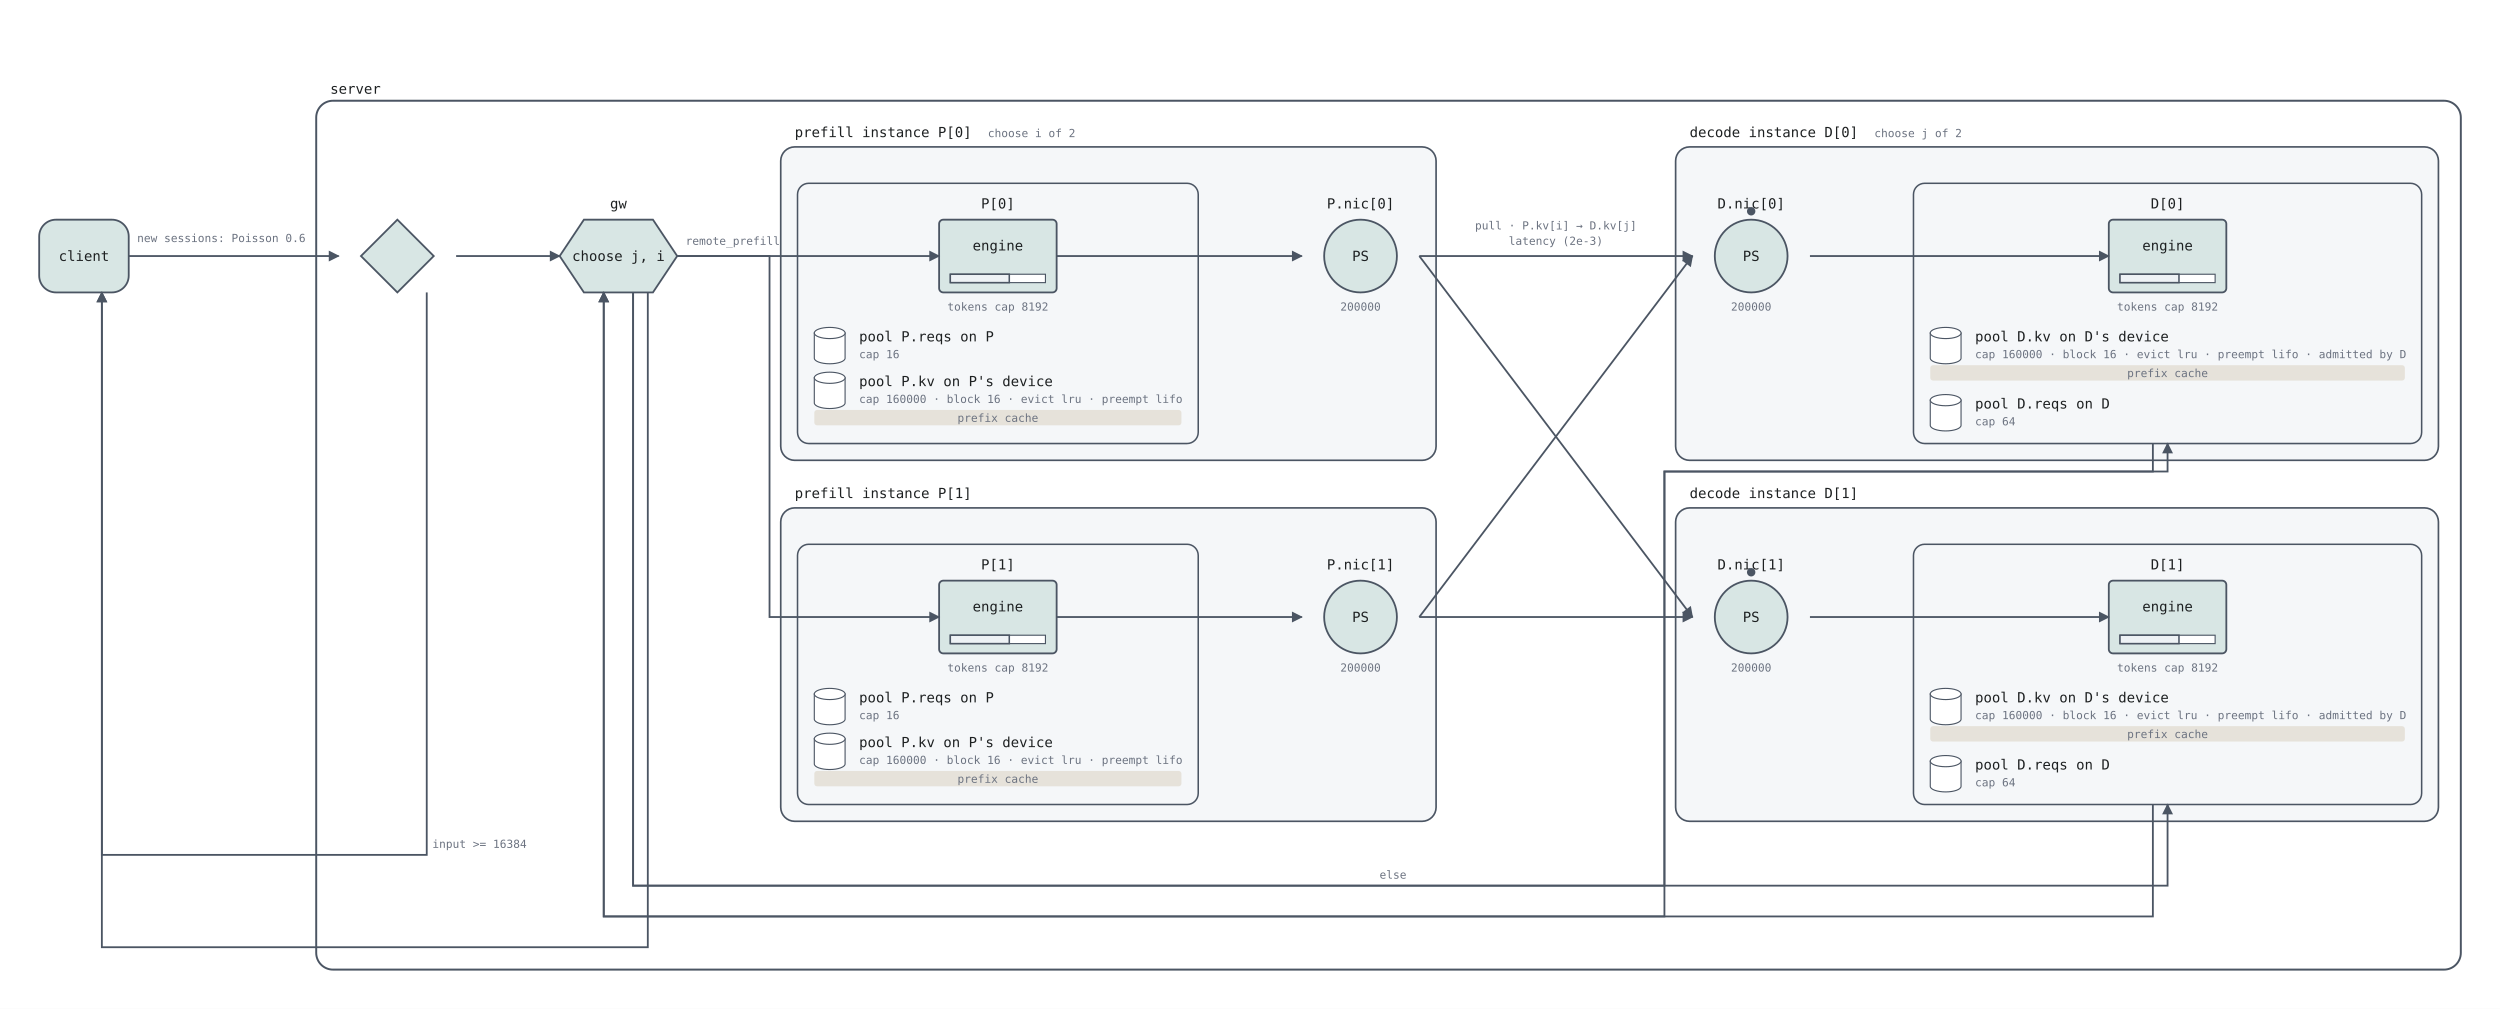
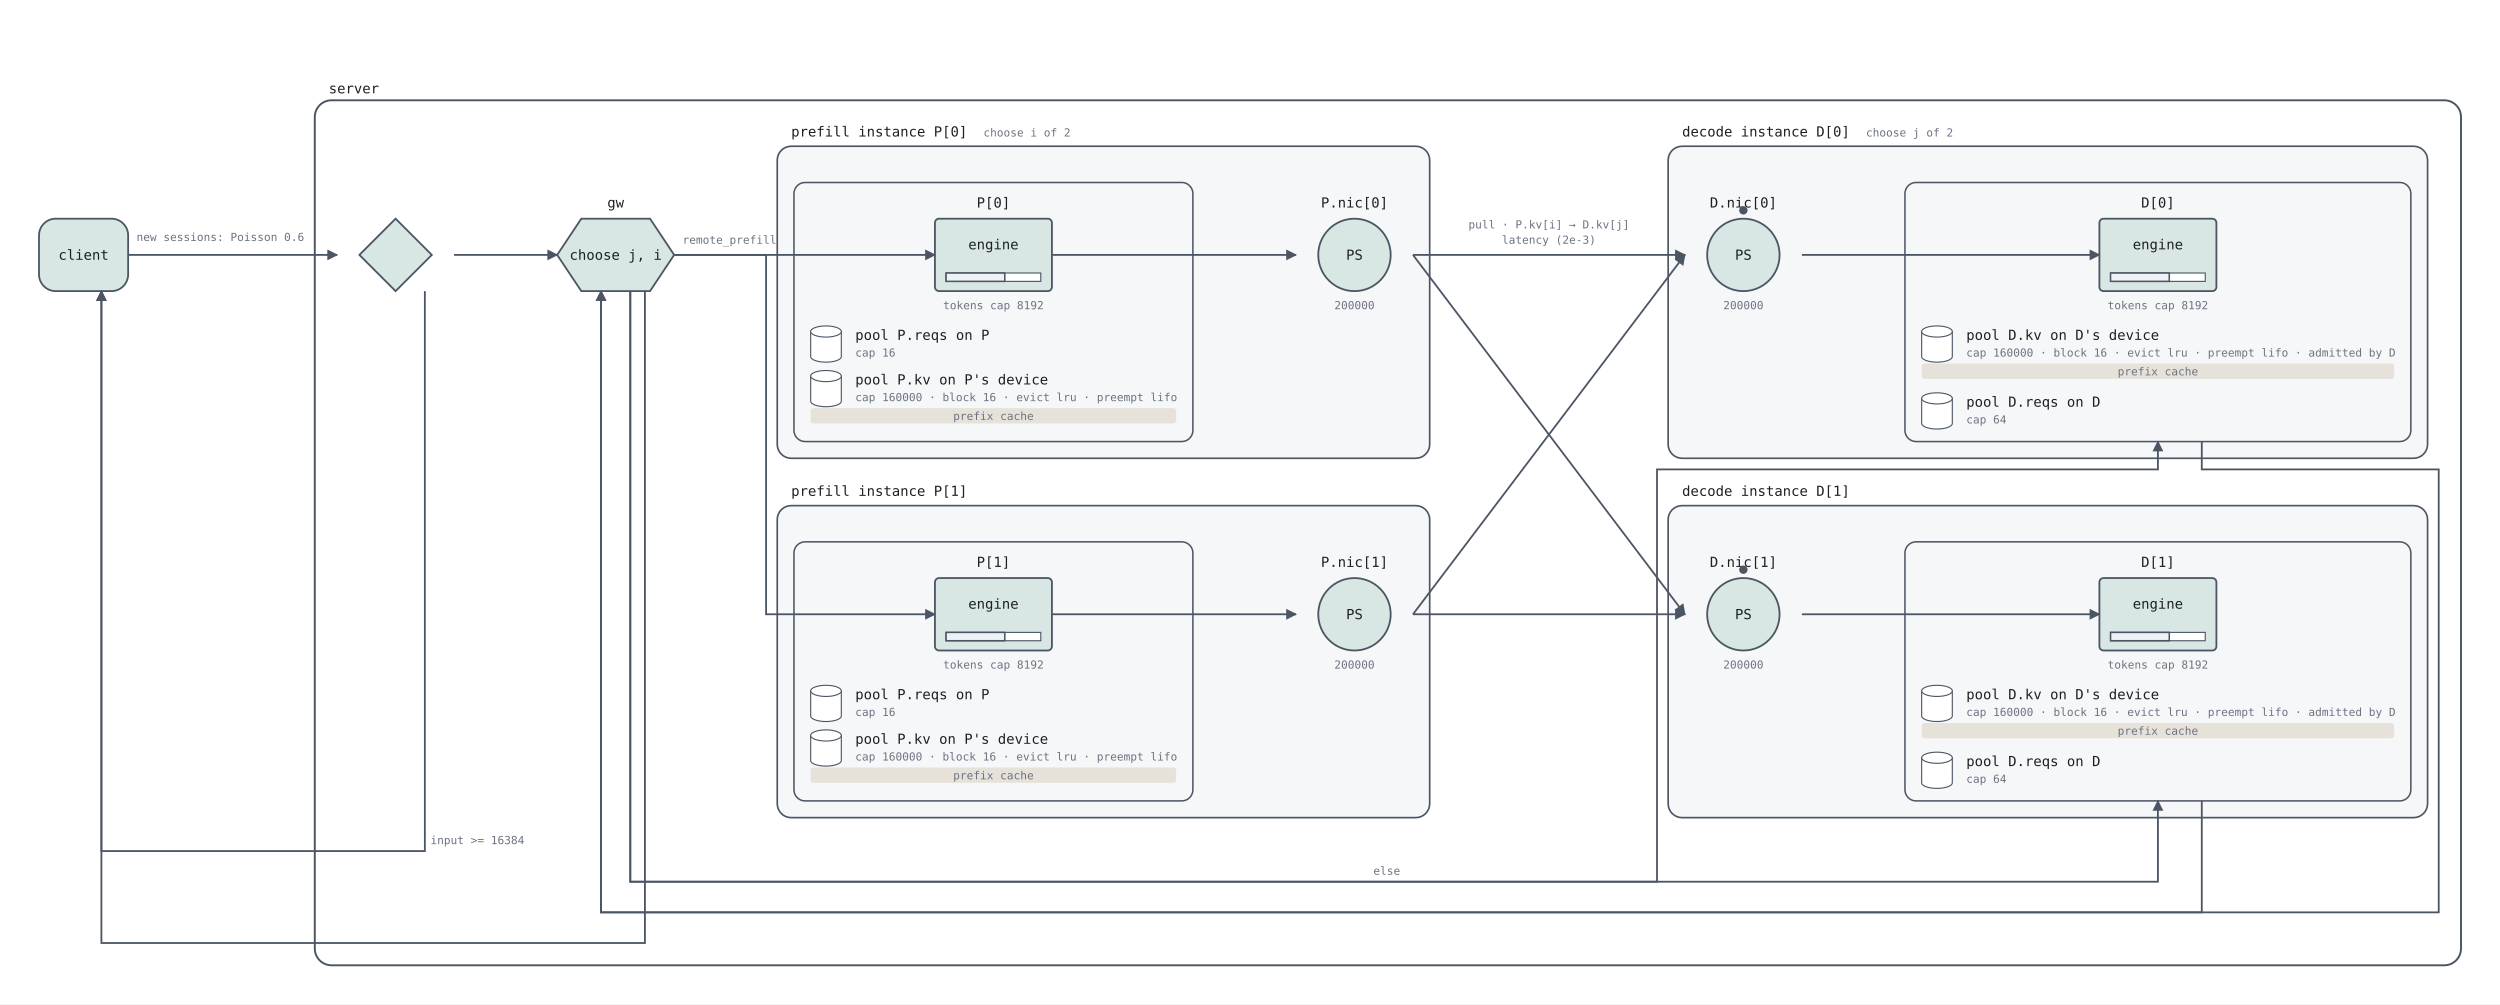
- <svg xmlns="http://www.w3.org/2000/svg" width="1786.8" height="721" viewBox="0 0 1786.8 721" role="img">
+ <svg xmlns="http://www.w3.org/2000/svg" width="1794.8" height="721" viewBox="0 0 1794.8 721" role="img">
  <style>
  text { font-family: ui-monospace, "SF Mono", Menlo, Consolas, monospace; }
  @media (prefers-color-scheme: dark) {
    text { fill: #e8e6e3; } text.dim { fill: #9aa4b2; }
    .bg { fill:#14171a }
    .solid { fill:#232a31;stroke:#b6bfcc }
    .cached { fill:#33302a }
    .instance { fill:#1a1f24;stroke:#b6bfcc }
    .frame { stroke:#b6bfcc }
    .server { stroke:#b6bfcc }
    .enclosure { stroke:#9aa4b2 }
    .station { fill:#26403d;stroke:#b6bfcc }
    .cell { fill:#14171a;stroke:#b6bfcc }
    .rail { stroke:#b6bfcc }
    .flow { stroke:#b6bfcc }
    .back { stroke:#b6bfcc }
    .poster { fill:#b6bfcc }
    .relation { stroke:#9aa4b2 }
  }
</style>
  <defs>
    <marker id="a" viewBox="0 0 10 10" refX="9" refY="5" markerWidth="6" markerHeight="6" orient="auto-start-reverse">
      <path d="M0 0 L10 5 L0 10 z" fill="context-stroke" />
    </marker>
  </defs>
-   <rect class="bg" fill="#ffffff" x="0" y="0" width="1786.8" height="721" />
-   <rect class="server" fill="none" stroke="#4b5563" stroke-width="1.4" data-role="server" x="226" y="72" width="1532.8" height="621" rx="12" />
+   <rect class="bg" fill="#ffffff" x="0" y="0" width="1794.8" height="721" />
+   <rect class="server" fill="none" stroke="#4b5563" stroke-width="1.4" data-role="server" x="226" y="72" width="1540.8" height="621" rx="12" />
  <rect class="instance" fill="#f5f7f9" stroke="#4b5563" stroke-width="1.2" data-role="instance" data-nodes="P[1] P.nic[1]" x="558" y="363" width="468.4" height="224" rx="10" />
  <rect class="instance" fill="#f5f7f9" stroke="#4b5563" stroke-width="1.2" data-role="instance" data-nodes="D.nic[1] D[1]" x="1197.6" y="363" width="545.2" height="224" rx="10" />
  <rect class="instance" fill="#f5f7f9" stroke="#4b5563" stroke-width="1.2" data-role="instance" data-nodes="D.nic[0] D[0]" x="1197.6" y="105" width="545.2" height="224" rx="10" />
  <rect class="instance" fill="#f5f7f9" stroke="#4b5563" stroke-width="1.2" data-role="instance" data-nodes="P[0] P.nic[0]" x="558" y="105" width="468.4" height="224" rx="10" />
  <rect class="frame" fill="none" stroke="#4b5563" stroke-width="1.1" x="570" y="131" width="286.4" height="186" rx="8" />
  <g data-pool="P.reqs[0]" data-role="drum">
    <path class="cell" fill="#ffffff" stroke="#4b5563" stroke-width=".8" d="M 582 238 L 582 256 A 11 4 0 0 0 604 256 L 604 238 Z" />
    <ellipse class="cell" fill="#ffffff" stroke="#4b5563" stroke-width=".8" cx="593" cy="238" rx="11" ry="4" />
  </g>
  <text x="614" y="244" text-anchor="start" font-size="10" fill="#1d2021">pool P.reqs on P</text>
  <text x="614" y="256" text-anchor="start" font-size="8" fill="#6b7280" class="dim">cap 16</text>
  <g data-pool="P.kv[0]" data-role="drum">
    <path class="cell" fill="#ffffff" stroke="#4b5563" stroke-width=".8" d="M 582 270 L 582 288 A 11 4 0 0 0 604 288 L 604 270 Z" />
    <ellipse class="cell" fill="#ffffff" stroke="#4b5563" stroke-width=".8" cx="593" cy="270" rx="11" ry="4" />
  </g>
  <text x="614" y="276" text-anchor="start" font-size="10" fill="#1d2021">pool P.kv on P's device</text>
  <text x="614" y="288" text-anchor="start" font-size="8" fill="#6b7280" class="dim">cap 160000 · block 16 · evict lru · preempt lifo</text>
  <rect class="cached" fill="#e6e2da" stroke="none" x="582" y="293" width="262.4" height="11" rx="2" />
  <text x="713.2" y="301.5" text-anchor="middle" font-size="8" fill="#6b7280" class="dim">prefix cache</text>
  <rect class="frame" fill="none" stroke="#4b5563" stroke-width="1.1" x="1367.6" y="131" width="363.2" height="186" rx="8" />
  <g data-pool="D.kv[0]" data-role="drum">
    <path class="cell" fill="#ffffff" stroke="#4b5563" stroke-width=".8" d="M 1379.6 238 L 1379.6 256 A 11 4 0 0 0 1401.6 256 L 1401.6 238 Z" />
    <ellipse class="cell" fill="#ffffff" stroke="#4b5563" stroke-width=".8" cx="1390.6" cy="238" rx="11" ry="4" />
  </g>
  <text x="1411.6" y="244" text-anchor="start" font-size="10" fill="#1d2021">pool D.kv on D's device</text>
  <text x="1411.6" y="256" text-anchor="start" font-size="8" fill="#6b7280" class="dim">cap 160000 · block 16 · evict lru · preempt lifo · admitted by D</text>
  <rect class="cached" fill="#e6e2da" stroke="none" x="1379.6" y="261" width="339.2" height="11" rx="2" />
  <text x="1549.2" y="269.5" text-anchor="middle" font-size="8" fill="#6b7280" class="dim">prefix cache</text>
  <g data-pool="D.reqs[0]" data-role="drum">
    <path class="cell" fill="#ffffff" stroke="#4b5563" stroke-width=".8" d="M 1379.6 286 L 1379.6 304 A 11 4 0 0 0 1401.6 304 L 1401.6 286 Z" />
    <ellipse class="cell" fill="#ffffff" stroke="#4b5563" stroke-width=".8" cx="1390.6" cy="286" rx="11" ry="4" />
  </g>
  <text x="1411.6" y="292" text-anchor="start" font-size="10" fill="#1d2021">pool D.reqs on D</text>
  <text x="1411.6" y="304" text-anchor="start" font-size="8" fill="#6b7280" class="dim">cap 64</text>
  <g data-node="#0" data-role="decision">
    <polygon class="station" fill="#d8e6e4" stroke="#4b5563" stroke-width="1.3" points="284,157 310,183 284,209 258,183" />
  </g>
  <text x="284" y="149" text-anchor="middle" font-size="10" fill="#1d2021" />
  <g data-node="gw.route" data-role="gateway">
    <polygon class="station" fill="#d8e6e4" stroke="#4b5563" stroke-width="1.3" points="417.33,157 466.67,157 484,183 466.67,209 417.33,209 400,183" />
    <text x="442" y="186.5" text-anchor="middle" font-size="10" fill="#1d2021">choose j, i</text>
  </g>
  <text x="442" y="149" text-anchor="middle" font-size="10" fill="#1d2021">gw</text>
  <g data-node="P[0]" data-stage="P[0]">
    <rect class="station" fill="#d8e6e4" stroke="#4b5563" stroke-width="1.3" x="671.2" y="157" width="84" height="52" rx="3" />
    <rect class="cell" fill="#ffffff" stroke="#4b5563" stroke-width=".8" x="679.2" y="196" width="68" height="6" />
    <rect class="solid" fill="#eef2f5" stroke="#4b5563" stroke-width="1.1" data-role="budget" x="679.2" y="196" width="42.16" height="6" />
    <text x="713.2" y="179" text-anchor="middle" font-size="10" fill="#1d2021">engine</text>
  </g>
  <text x="713.2" y="149" text-anchor="middle" font-size="10" fill="#1d2021">P[0]</text>
  <text x="713.2" y="222" text-anchor="middle" font-size="8" fill="#6b7280" class="dim">tokens cap 8192</text>
  <g data-node="P.nic[0]" data-stage="P.nic[0]">
    <circle class="station" fill="#d8e6e4" stroke="#4b5563" stroke-width="1.3" cx="972.4" cy="183" r="26" />
    <text x="972.4" y="186.5" text-anchor="middle" font-size="10" fill="#1d2021">PS</text>
  </g>
  <text x="972.4" y="149" text-anchor="middle" font-size="10" fill="#1d2021">P.nic[0]</text>
  <text x="972.4" y="222" text-anchor="middle" font-size="8" fill="#6b7280" class="dim">200000</text>
  <g data-node="D.nic[0]" data-stage="D.nic[0]">
    <circle class="station" fill="#d8e6e4" stroke="#4b5563" stroke-width="1.3" cx="1251.6" cy="183" r="26" />
    <text x="1251.6" y="186.5" text-anchor="middle" font-size="10" fill="#1d2021">PS</text>
  </g>
  <text x="1251.6" y="149" text-anchor="middle" font-size="10" fill="#1d2021">D.nic[0]</text>
  <text x="1251.6" y="222" text-anchor="middle" font-size="8" fill="#6b7280" class="dim">200000</text>
  <g data-node="D[0]" data-stage="D[0]">
    <rect class="station" fill="#d8e6e4" stroke="#4b5563" stroke-width="1.3" x="1507.2" y="157" width="84" height="52" rx="3" />
    <rect class="cell" fill="#ffffff" stroke="#4b5563" stroke-width=".8" x="1515.2" y="196" width="68" height="6" />
    <rect class="solid" fill="#eef2f5" stroke="#4b5563" stroke-width="1.1" data-role="budget" x="1515.2" y="196" width="42.16" height="6" />
    <text x="1549.2" y="179" text-anchor="middle" font-size="10" fill="#1d2021">engine</text>
  </g>
  <text x="1549.2" y="149" text-anchor="middle" font-size="10" fill="#1d2021">D[0]</text>
  <text x="1549.2" y="222" text-anchor="middle" font-size="8" fill="#6b7280" class="dim">tokens cap 8192</text>
  <text x="568" y="98" text-anchor="start" font-size="10" fill="#1d2021">prefill instance P[0]</text>
  <text x="706" y="98" text-anchor="start" font-size="8" fill="#6b7280" class="dim">choose i of 2</text>
  <text x="1207.6" y="98" text-anchor="start" font-size="10" fill="#1d2021">decode instance D[0]</text>
  <text x="1339.6" y="98" text-anchor="start" font-size="8" fill="#6b7280" class="dim">choose j of 2</text>
  <rect class="frame" fill="none" stroke="#4b5563" stroke-width="1.1" x="570" y="389" width="286.4" height="186" rx="8" />
  <g data-pool="P.reqs[1]" data-role="drum">
    <path class="cell" fill="#ffffff" stroke="#4b5563" stroke-width=".8" d="M 582 496 L 582 514 A 11 4 0 0 0 604 514 L 604 496 Z" />
    <ellipse class="cell" fill="#ffffff" stroke="#4b5563" stroke-width=".8" cx="593" cy="496" rx="11" ry="4" />
  </g>
  <text x="614" y="502" text-anchor="start" font-size="10" fill="#1d2021">pool P.reqs on P</text>
  <text x="614" y="514" text-anchor="start" font-size="8" fill="#6b7280" class="dim">cap 16</text>
  <g data-pool="P.kv[1]" data-role="drum">
    <path class="cell" fill="#ffffff" stroke="#4b5563" stroke-width=".8" d="M 582 528 L 582 546 A 11 4 0 0 0 604 546 L 604 528 Z" />
    <ellipse class="cell" fill="#ffffff" stroke="#4b5563" stroke-width=".8" cx="593" cy="528" rx="11" ry="4" />
  </g>
  <text x="614" y="534" text-anchor="start" font-size="10" fill="#1d2021">pool P.kv on P's device</text>
  <text x="614" y="546" text-anchor="start" font-size="8" fill="#6b7280" class="dim">cap 160000 · block 16 · evict lru · preempt lifo</text>
  <rect class="cached" fill="#e6e2da" stroke="none" x="582" y="551" width="262.4" height="11" rx="2" />
  <text x="713.2" y="559.5" text-anchor="middle" font-size="8" fill="#6b7280" class="dim">prefix cache</text>
  <g data-node="P[1]" data-stage="P[1]">
    <rect class="station" fill="#d8e6e4" stroke="#4b5563" stroke-width="1.3" x="671.2" y="415" width="84" height="52" rx="3" />
    <rect class="cell" fill="#ffffff" stroke="#4b5563" stroke-width=".8" x="679.2" y="454" width="68" height="6" />
    <rect class="solid" fill="#eef2f5" stroke="#4b5563" stroke-width="1.1" data-role="budget" x="679.2" y="454" width="42.16" height="6" />
    <text x="713.2" y="437" text-anchor="middle" font-size="10" fill="#1d2021">engine</text>
  </g>
  <text x="713.2" y="407" text-anchor="middle" font-size="10" fill="#1d2021">P[1]</text>
  <text x="713.2" y="480" text-anchor="middle" font-size="8" fill="#6b7280" class="dim">tokens cap 8192</text>
  <g data-node="P.nic[1]" data-stage="P.nic[1]">
    <circle class="station" fill="#d8e6e4" stroke="#4b5563" stroke-width="1.3" cx="972.4" cy="441" r="26" />
    <text x="972.4" y="444.5" text-anchor="middle" font-size="10" fill="#1d2021">PS</text>
  </g>
  <text x="972.4" y="407" text-anchor="middle" font-size="10" fill="#1d2021">P.nic[1]</text>
  <text x="972.4" y="480" text-anchor="middle" font-size="8" fill="#6b7280" class="dim">200000</text>
  <text x="568" y="356" text-anchor="start" font-size="10" fill="#1d2021">prefill instance P[1]</text>
  <rect class="frame" fill="none" stroke="#4b5563" stroke-width="1.1" x="1367.6" y="389" width="363.2" height="186" rx="8" />
  <g data-pool="D.kv[1]" data-role="drum">
    <path class="cell" fill="#ffffff" stroke="#4b5563" stroke-width=".8" d="M 1379.6 496 L 1379.6 514 A 11 4 0 0 0 1401.6 514 L 1401.6 496 Z" />
    <ellipse class="cell" fill="#ffffff" stroke="#4b5563" stroke-width=".8" cx="1390.6" cy="496" rx="11" ry="4" />
  </g>
  <text x="1411.6" y="502" text-anchor="start" font-size="10" fill="#1d2021">pool D.kv on D's device</text>
  <text x="1411.6" y="514" text-anchor="start" font-size="8" fill="#6b7280" class="dim">cap 160000 · block 16 · evict lru · preempt lifo · admitted by D</text>
  <rect class="cached" fill="#e6e2da" stroke="none" x="1379.6" y="519" width="339.2" height="11" rx="2" />
  <text x="1549.2" y="527.5" text-anchor="middle" font-size="8" fill="#6b7280" class="dim">prefix cache</text>
  <g data-pool="D.reqs[1]" data-role="drum">
    <path class="cell" fill="#ffffff" stroke="#4b5563" stroke-width=".8" d="M 1379.6 544 L 1379.6 562 A 11 4 0 0 0 1401.6 562 L 1401.6 544 Z" />
    <ellipse class="cell" fill="#ffffff" stroke="#4b5563" stroke-width=".8" cx="1390.6" cy="544" rx="11" ry="4" />
  </g>
  <text x="1411.6" y="550" text-anchor="start" font-size="10" fill="#1d2021">pool D.reqs on D</text>
  <text x="1411.6" y="562" text-anchor="start" font-size="8" fill="#6b7280" class="dim">cap 64</text>
  <g data-node="D.nic[1]" data-stage="D.nic[1]">
    <circle class="station" fill="#d8e6e4" stroke="#4b5563" stroke-width="1.3" cx="1251.6" cy="441" r="26" />
    <text x="1251.6" y="444.5" text-anchor="middle" font-size="10" fill="#1d2021">PS</text>
  </g>
  <text x="1251.6" y="407" text-anchor="middle" font-size="10" fill="#1d2021">D.nic[1]</text>
  <text x="1251.6" y="480" text-anchor="middle" font-size="8" fill="#6b7280" class="dim">200000</text>
  <g data-node="D[1]" data-stage="D[1]">
    <rect class="station" fill="#d8e6e4" stroke="#4b5563" stroke-width="1.3" x="1507.2" y="415" width="84" height="52" rx="3" />
    <rect class="cell" fill="#ffffff" stroke="#4b5563" stroke-width=".8" x="1515.2" y="454" width="68" height="6" />
    <rect class="solid" fill="#eef2f5" stroke="#4b5563" stroke-width="1.1" data-role="budget" x="1515.2" y="454" width="42.16" height="6" />
    <text x="1549.2" y="437" text-anchor="middle" font-size="10" fill="#1d2021">engine</text>
  </g>
  <text x="1549.2" y="407" text-anchor="middle" font-size="10" fill="#1d2021">D[1]</text>
  <text x="1549.2" y="480" text-anchor="middle" font-size="8" fill="#6b7280" class="dim">tokens cap 8192</text>
  <text x="1207.6" y="356" text-anchor="start" font-size="10" fill="#1d2021">decode instance D[1]</text>
  <path class="flow" fill="none" stroke="#4b5563" stroke-width="1.3" data-role="flow" data-from="P.nic[0]" data-to="D.nic[0]" data-copy="pull" data-poster="D.nic[0]" d="M1014.4 183 L1209.6 183" marker-end="url(#a)" />
  <path class="flow" fill="none" stroke="#4b5563" stroke-width="1.3" data-role="flow" data-from="P.nic[0]" data-to="D.nic[1]" data-copy="pull" data-poster="D.nic[1]" d="M1014.4 183 L1209.6 441" marker-end="url(#a)" />
  <path class="flow" fill="none" stroke="#4b5563" stroke-width="1.3" data-role="flow" data-from="P.nic[1]" data-to="D.nic[0]" data-copy="pull" data-poster="D.nic[0]" d="M1014.4 441 L1209.6 183" marker-end="url(#a)" />
  <path class="flow" fill="none" stroke="#4b5563" stroke-width="1.3" data-role="flow" data-from="P.nic[1]" data-to="D.nic[1]" data-copy="pull" data-poster="D.nic[1]" d="M1014.4 441 L1209.6 441" marker-end="url(#a)" />
  <circle class="poster" fill="#4b5563" stroke="none" cx="1251.6" cy="151" r="3" />
  <circle class="poster" fill="#4b5563" stroke="none" cx="1251.6" cy="409" r="3" />
  <text x="1112" y="164" text-anchor="middle" font-size="8" fill="#6b7280" class="dim">pull · P.kv[i] → D.kv[j]</text>
  <text x="1112" y="175" text-anchor="middle" font-size="8" fill="#6b7280" class="dim">latency (2e-3)</text>
  <g data-node="#client" data-role="client">
    <rect class="station" fill="#d8e6e4" stroke="#4b5563" stroke-width="1.3" x="28" y="157" width="64" height="52" rx="12" />
    <text x="60" y="186.5" text-anchor="middle" font-size="10" fill="#1d2021">client</text>
  </g>
  <path class="flow" fill="none" stroke="#4b5563" stroke-width="1.3" data-role="arrival" data-from="#client" data-to="#0" d="M92 183 L242 183" marker-end="url(#a)" />
  <text x="98" y="173" text-anchor="start" font-size="8" fill="#6b7280" class="dim">new sessions: Poisson 0.6</text>
  <path class="flow" fill="none" stroke="#4b5563" stroke-width="1.3" data-role="exit" data-from="#0" data-to="#client" d="M305 209 L305 611 L72.8 611 L72.8 209" marker-end="url(#a)" />
  <text x="309" y="606" text-anchor="start" font-size="8" fill="#6b7280" class="dim">input &gt;= 16384</text>
  <path class="flow" fill="none" stroke="#4b5563" stroke-width="1.3" data-role="flow" data-from="#0" data-to="gw.route" d="M326 183 L400 183" marker-end="url(#a)" />
  <path class="flow" fill="none" stroke="#4b5563" stroke-width="1.3" data-role="flow" data-from="gw.route" data-to="P[0]" d="M484 183 L671.2 183" marker-end="url(#a)" />
  <path class="flow" fill="none" stroke="#4b5563" stroke-width="1.3" data-role="flow" data-from="gw.route" data-to="P[1]" d="M484 183 L550 183 L550 441 L671.2 441" marker-end="url(#a)" />
  <text x="490" y="175" text-anchor="start" font-size="8" fill="#6b7280" class="dim">remote_prefill</text>
  <path class="flow" fill="none" stroke="#4b5563" stroke-width="1.3" data-role="flow" data-from="P[0]" data-to="P.nic[0]" d="M755.2 183 L930.4 183" marker-end="url(#a)" />
  <path class="flow" fill="none" stroke="#4b5563" stroke-width="1.3" data-role="flow" data-from="P[1]" data-to="P.nic[1]" d="M755.2 441 L930.4 441" marker-end="url(#a)" />
  <path class="flow" fill="none" stroke="#4b5563" stroke-width="1.3" data-role="flow" data-from="D.nic[0]" data-to="D[0]" d="M1293.6 183 L1507.2 183" marker-end="url(#a)" />
  <path class="flow" fill="none" stroke="#4b5563" stroke-width="1.3" data-role="flow" data-from="D.nic[1]" data-to="D[1]" d="M1293.6 441 L1507.2 441" marker-end="url(#a)" />
  <path class="flow" fill="none" stroke="#4b5563" stroke-width="1.3" data-role="flow" data-from="gw.route" data-to="D[0]" d="M452.5 209 L452.5 633 L1189.6 633 L1189.6 337 L1549.2 337 L1549.2 317" marker-end="url(#a)" />
  <path class="flow" fill="none" stroke="#4b5563" stroke-width="1.3" data-role="flow" data-from="gw.route" data-to="D[1]" d="M452.5 209 L452.5 633 L1549.2 633 L1549.2 575" marker-end="url(#a)" />
  <text x="995.6" y="628" text-anchor="middle" font-size="8" fill="#6b7280" class="dim">else</text>
-   <path class="flow" fill="none" stroke="#4b5563" stroke-width="1.3" data-role="reply" data-from="D[0]" data-to="gw.route" d="M1538.7 317 L1538.7 337 L1189.6 337 L1189.6 655 L431.5 655 L431.5 209" marker-end="url(#a)" />
-   <path class="flow" fill="none" stroke="#4b5563" stroke-width="1.3" data-role="reply" data-from="D[1]" data-to="gw.route" d="M1538.7 575 L1538.7 655 L431.5 655 L431.5 209" marker-end="url(#a)" />
+   <path class="flow" fill="none" stroke="#4b5563" stroke-width="1.3" data-role="reply" data-from="D[0]" data-to="gw.route" d="M1580.7 317 L1580.7 337 L1750.8 337 L1750.8 655 L431.5 655 L431.5 209" marker-end="url(#a)" />
+   <path class="flow" fill="none" stroke="#4b5563" stroke-width="1.3" data-role="reply" data-from="D[1]" data-to="gw.route" d="M1580.7 575 L1580.7 655 L431.5 655 L431.5 209" marker-end="url(#a)" />
  <path class="flow" fill="none" stroke="#4b5563" stroke-width="1.3" data-role="exit" data-from="gw.route" data-to="#client" d="M463 209 L463 677 L72.8 677 L72.8 209" marker-end="url(#a)" />
  <text x="236" y="67" text-anchor="start" font-size="10" fill="#1d2021">server</text>
</svg>
